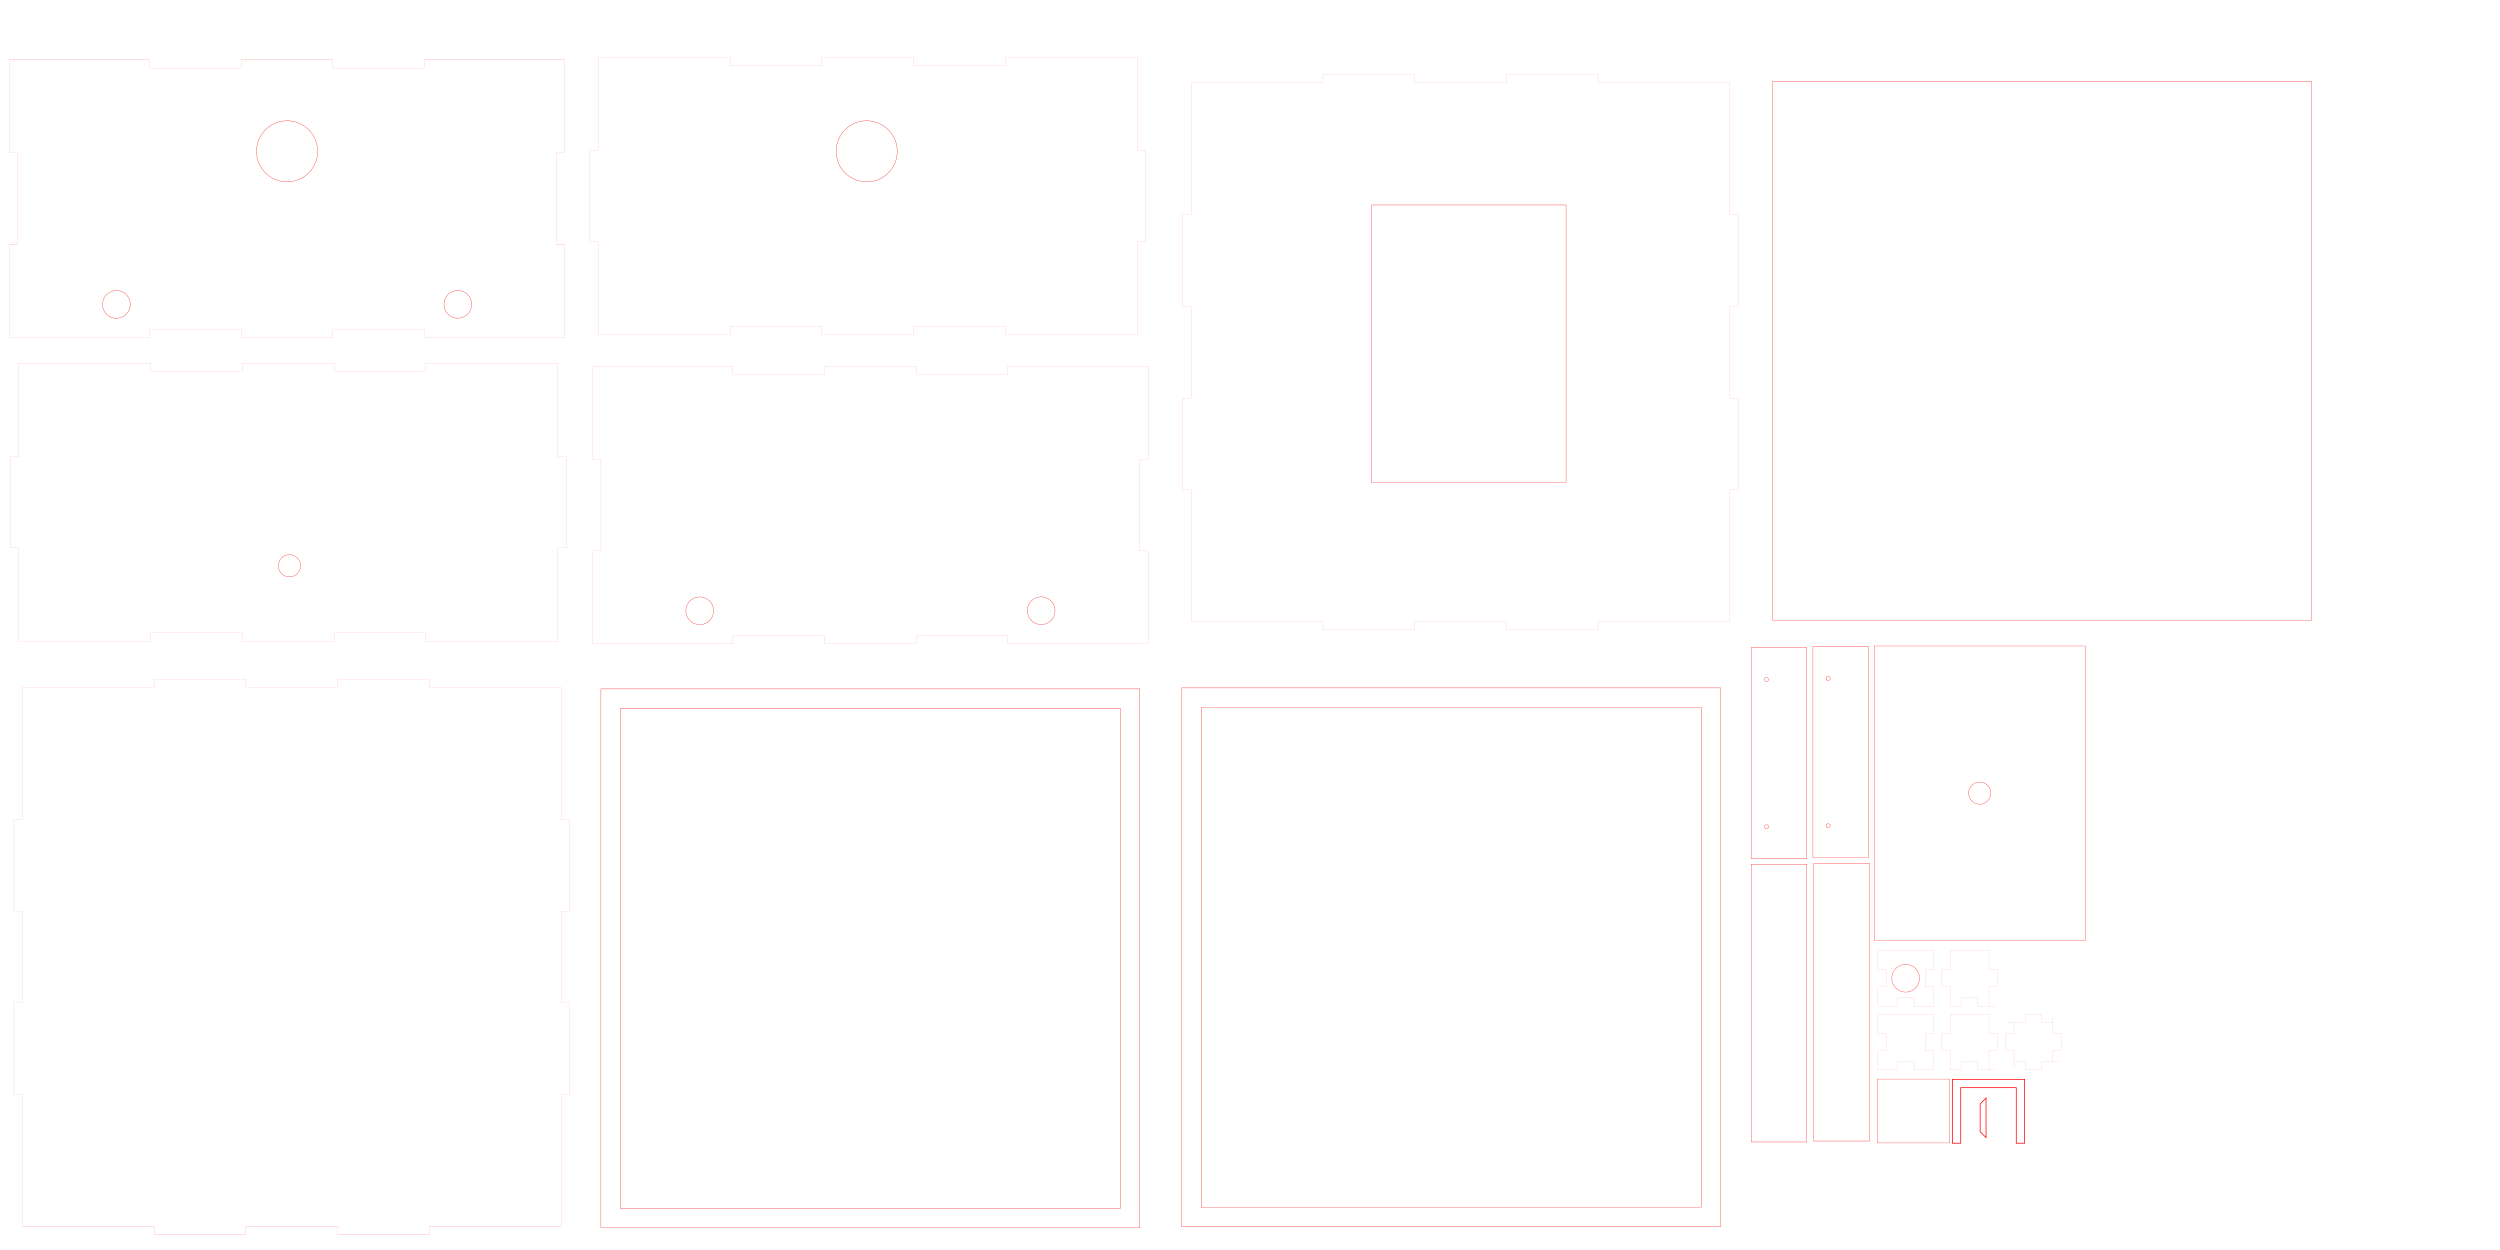
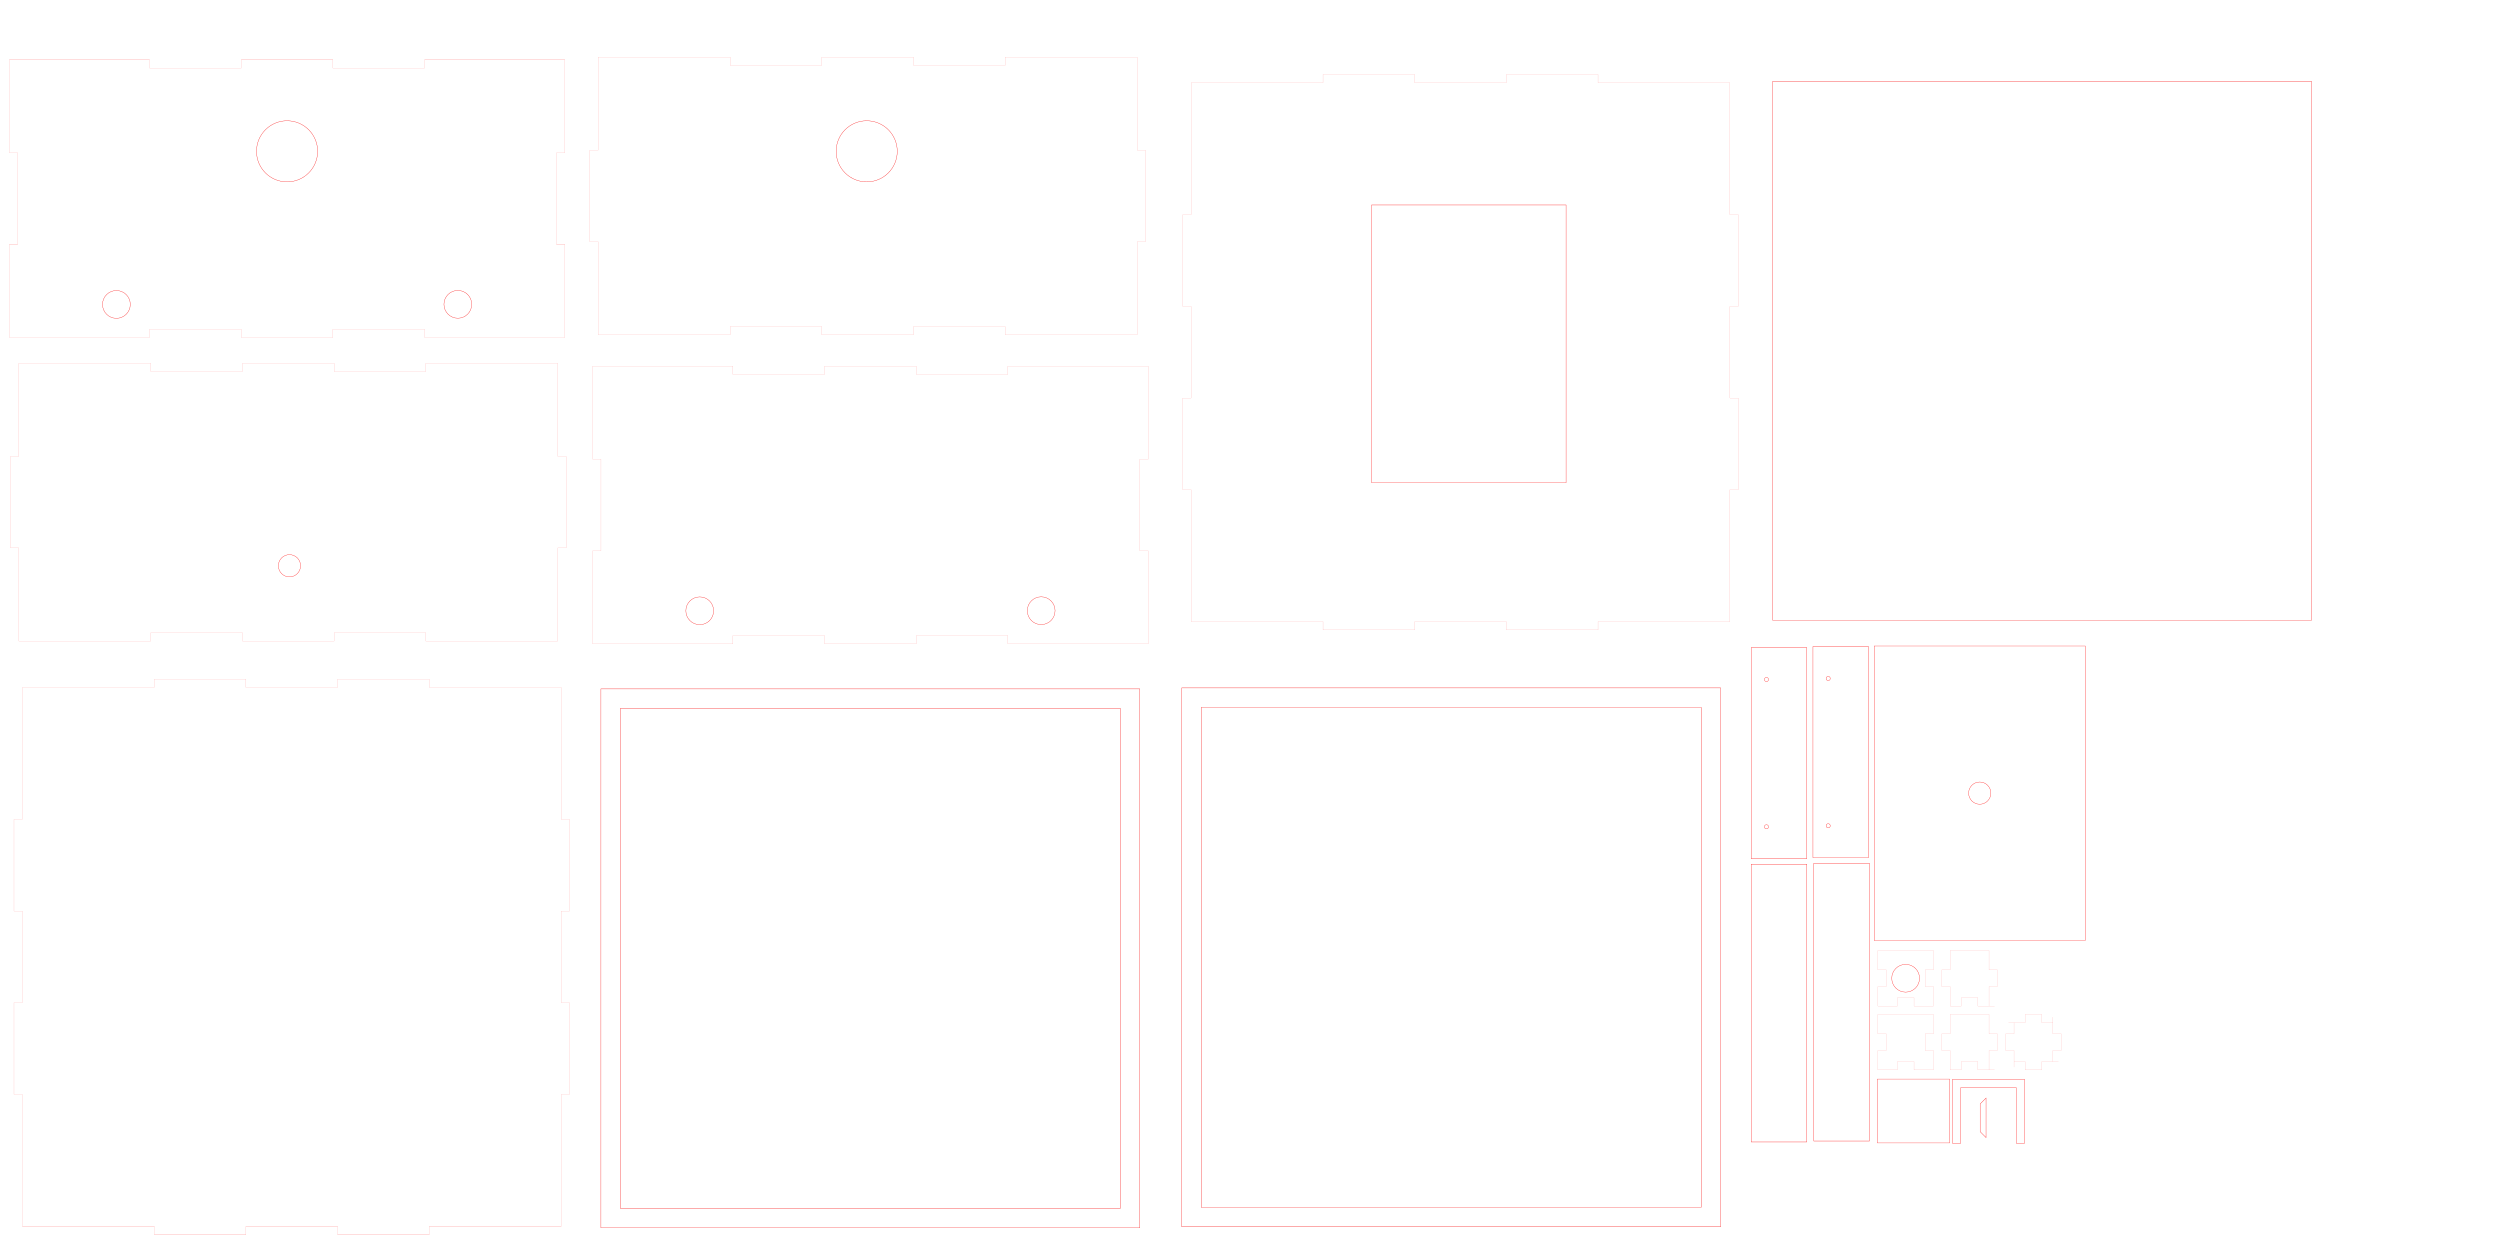
<svg xmlns="http://www.w3.org/2000/svg" width="900mm" height="450mm" viewBox="0 0 900 450" version="1.1" id="svg867">
  <defs id="defs861" />
  <g id="layer1" transform="translate(0,153)">
    <path d="m 8.039,94.479 v 47.5 h -3 v 33 h 3 v 33 h -3 v 33 h 3 v 33 14.5 H 55.539 v 3 h 33 v -3 h 33 v 3 h 33 v -3 h 33 14.5 v -47.5 h 3 v -33 h -3 v -33 h 3 v -33 h -3 v -33 -14.5 h -47.5 v -3 h -33 v 3 H 88.539 v -3 h -33 v 3 h -33 z" id="top_outsideCutPath" style="font-size:12px;vector-effect:non-scaling-stroke;fill:none;fill-rule:evenodd;stroke:#ff0000;stroke-width:0.11;stroke-linecap:round;stroke-miterlimit:4;stroke-dasharray:none" />
    <g id="g1536" transform="translate(1.246852,-131.5429)">
      <circle r="11" cy="33.021" cx="102.099" id="path830" style="fill:none;fill-opacity:1;stroke:#f70000;stroke-width:0.11;stroke-linecap:round;stroke-miterlimit:4;stroke-dasharray:none;stroke-opacity:1" />
      <circle r="5" cy="88.135" cx="40.659" id="path857" style="fill:none;fill-opacity:1;stroke:#f70000;stroke-width:0.11;stroke-linecap:round;stroke-miterlimit:4;stroke-dasharray:none;stroke-opacity:1" />
      <circle r="5" cy="88.102" cx="163.576" id="path859" style="fill:none;fill-opacity:1;stroke:#f70000;stroke-width:0.11;stroke-linecap:round;stroke-miterlimit:4;stroke-dasharray:none;stroke-opacity:1" />
      <path style="font-size:12px;vector-effect:non-scaling-stroke;fill:none;fill-rule:evenodd;stroke:#ff0000;stroke-width:0.11;stroke-linecap:round;stroke-miterlimit:4;stroke-dasharray:none" id="back_outsideCutPath" d="M 2.105,0.049 V 33.549 h 3 v 33 h -3 V 100.049 H 52.605 v -3 h 33 v 3 h 33 v -3 h 33 v 3 h 33 17.5 V 66.549 h -3 v -33 h 3 V 0.049 h -50.5 V 3.049 h -33 V 0.049 H 85.605 V 3.049 h -33 V 0.049 h -33 z" />
    </g>
    <path d="m 428.786,-123.212 v 47.5 h -3 v 33 h 3 v 33 h -3 V 23.288 h 3 v 33 14.5 h 47.5 v 3 h 33 v -3 h 33 v 3 h 33 v -3 h 33 14.5 V 23.288 h 3 V -9.712 h -3 V -42.712 h 3 v -33 h -3 v -33 -14.5 h -47.5 v -3 h -33 v 3 h -33 v -3 h -33 v 3 h -33 z" id="bottom_outsideCutPath" style="font-size:12px;vector-effect:non-scaling-stroke;fill:none;fill-rule:evenodd;stroke:#ff0000;stroke-width:0.11;stroke-linecap:round;stroke-miterlimit:4;stroke-dasharray:none" />
    <g id="g1540" transform="translate(1.246852,-131.5429)">
      <path style="font-size:12px;vector-effect:non-scaling-stroke;fill:none;fill-rule:evenodd;stroke:#ff0000;stroke-width:0.11;stroke-linecap:round;stroke-miterlimit:4;stroke-dasharray:none" id="left_outsideCutPath" d="M 214.105,-0.918 V 32.582 h -3 v 33 h 3 v 33.5 h 47.5 v -3 h 33 v 3 h 33 v -3 h 33 v 3 h 33 14.5 v -33.5 h 3 v -33 h -3 V -0.918 h -47.5 V 2.082 h -33 v -3 h -33 V 2.082 h -33 v -3 h -33 z" />
      <circle r="11" cy="33.021" cx="310.766" id="path830-3" style="fill:none;fill-opacity:1;stroke:#f70000;stroke-width:0.11;stroke-linecap:round;stroke-miterlimit:4;stroke-dasharray:none;stroke-opacity:1" />
    </g>
    <g id="g1576" transform="translate(0,167.0782)">
      <circle r="5" cy="-100.192" cx="251.908" id="path857-8" style="fill:none;fill-opacity:1;stroke:#f70000;stroke-width:0.11;stroke-linecap:round;stroke-miterlimit:4;stroke-dasharray:none;stroke-opacity:1" />
      <circle r="5" cy="-100.225" cx="374.825" id="path859-9" style="fill:none;fill-opacity:1;stroke:#f70000;stroke-width:0.11;stroke-linecap:round;stroke-miterlimit:4;stroke-dasharray:none;stroke-opacity:1" />
      <path style="font-size:12px;vector-effect:non-scaling-stroke;fill:none;fill-rule:evenodd;stroke:#ff0000;stroke-width:0.11;stroke-linecap:round;stroke-miterlimit:4;stroke-dasharray:none" id="back_outsideCutPath-1" d="m 213.354,-188.278 v 33.5 h 3 v 33 h -3 v 33.5 h 50.5 v -3 h 33 v 3 h 33 v -3 h 33 v 3 h 33 17.5 v -33.5 h -3 v -33 h 3 v -33.5 h -50.5 v 3 h -33 v -3 h -33 v 3 h -33 v -3 h -33 z" />
    </g>
    <rect style="fill:none;fill-opacity:1;stroke:#f70000;stroke-width:0.11;stroke-linecap:round;stroke-miterlimit:4;stroke-dasharray:none;stroke-opacity:1" id="rect1585" height="186.833" x="219.329" y="98.01" width="0" />
    <g id="g1593" transform="translate(0,167.0782)">
      <rect y="-72.068" x="216.329" height="194" width="194" id="rect1578" style="fill:none;fill-opacity:1;stroke:#f70000;stroke-width:0.11;stroke-linecap:round;stroke-miterlimit:4;stroke-dasharray:none;stroke-opacity:1" />
      <rect y="-65.068" x="223.329" height="180" width="180" id="rect1587" style="fill:none;fill-opacity:1;stroke:#f70000;stroke-width:0.114;stroke-linecap:round;stroke-miterlimit:4;stroke-dasharray:none;stroke-opacity:1" />
    </g>
    <rect style="fill:none;fill-opacity:1;stroke:#f70000;stroke-width:0.11;stroke-linecap:round;stroke-miterlimit:4;stroke-dasharray:none;stroke-opacity:1" id="rect1578-4" width="194" height="194" x="425.431" y="94.641" />
    <rect style="fill:none;fill-opacity:1;stroke:#f70000;stroke-width:0.114;stroke-linecap:round;stroke-miterlimit:4;stroke-dasharray:none;stroke-opacity:1" id="rect1587-1" width="180" height="180" x="432.431" y="101.641" />
    <rect style="fill:none;fill-opacity:1;stroke:#f70000;stroke-width:0.11;stroke-linecap:round;stroke-miterlimit:4;stroke-dasharray:none;stroke-opacity:1" id="rect1578-4-7" width="194" height="194" x="638.162" y="-123.707" />
    <rect style="fill:none;fill-opacity:1;stroke:#ff0000;stroke-width:0.11;stroke-linecap:round;stroke-miterlimit:4;stroke-dasharray:none;stroke-opacity:1" id="rect848" width="70" height="100" x="493.786" y="-79.212" />
    <rect style="fill:none;fill-opacity:1;stroke:#ff0000;stroke-width:0.11;stroke-linecap:round;stroke-miterlimit:4;stroke-dasharray:none;stroke-opacity:1" id="rect867" width="20" height="100" x="630.436" y="158.105" />
    <rect style="fill:none;fill-opacity:1;stroke:#ff0000;stroke-width:0.11;stroke-linecap:round;stroke-miterlimit:4;stroke-dasharray:none;stroke-opacity:1" id="rect867-9" width="20" height="100" x="652.98" y="157.767" />
    <g id="g926">
      <rect y="80.127" x="630.436" height="76" width="20" id="rect850" style="fill:none;fill-opacity:1;stroke:#ff0000;stroke-width:0.11;stroke-linecap:round;stroke-miterlimit:4;stroke-dasharray:none;stroke-opacity:1" />
      <circle r="0.75" cy="91.62" cx="635.927" id="path906" style="fill:none;fill-opacity:1;stroke:#ff0000;stroke-width:0.11;stroke-linecap:round;stroke-miterlimit:4;stroke-dasharray:none;stroke-opacity:1" />
      <circle r="0.75" cy="144.645" cx="635.927" id="path906-0" style="fill:none;fill-opacity:1;stroke:#ff0000;stroke-width:0.11;stroke-linecap:round;stroke-miterlimit:4;stroke-dasharray:none;stroke-opacity:1" />
    </g>
    <g transform="translate(22.2258,-0.3645232)" id="g926-2">
      <rect y="80.127" x="630.436" height="76" width="20" id="rect850-2" style="fill:none;fill-opacity:1;stroke:#ff0000;stroke-width:0.11;stroke-linecap:round;stroke-miterlimit:4;stroke-dasharray:none;stroke-opacity:1" />
      <circle r="0.75" cy="91.62" cx="635.927" id="path906-3" style="fill:none;fill-opacity:1;stroke:#ff0000;stroke-width:0.11;stroke-linecap:round;stroke-miterlimit:4;stroke-dasharray:none;stroke-opacity:1" />
      <circle r="0.75" cy="144.645" cx="635.927" id="path906-0-2" style="fill:none;fill-opacity:1;stroke:#ff0000;stroke-width:0.11;stroke-linecap:round;stroke-miterlimit:4;stroke-dasharray:none;stroke-opacity:1" />
    </g>
    <g id="g968">
      <rect y="79.564" x="674.695" height="106" width="76" id="rect952" style="fill:none;fill-opacity:1;stroke:#ff0000;stroke-width:0.11;stroke-linecap:round;stroke-miterlimit:4;stroke-dasharray:none;stroke-opacity:1" />
      <circle r="4" cy="132.525" cx="712.704" id="path958" style="fill:none;fill-opacity:1;stroke:#ff0000;stroke-width:0.11;stroke-linecap:round;stroke-miterlimit:4;stroke-dasharray:none;stroke-opacity:1" />
    </g>
    <g id="g972">
      <path style="font-size:12px;vector-effect:non-scaling-stroke;fill:none;fill-rule:evenodd;stroke:#ff0000;stroke-width:0.11;stroke-linecap:round;stroke-miterlimit:4;stroke-dasharray:none" id="right_outsideCutPath" d="m 6.792,-22.236 v 33.5 h -3 v 33 h 3 V 77.764 H 54.292 v -3 h 33 v 3 h 33 v -3 h 33 v 3 h 33 14.5 V 44.264 h 3 v -33 h -3 v -33.5 h -47.5 v 3 h -33 v -3 H 87.292 v 3 h -33 v -3 h -33 z" />
      <circle r="4" cy="50.675" cx="104.209" id="path964" style="fill:none;fill-opacity:1;stroke:#ff0000;stroke-width:0.11;stroke-linecap:round;stroke-miterlimit:4;stroke-dasharray:none;stroke-opacity:1" />
    </g>
    <path d="m 676.046,212.169 v 7 h 3 v 6 h -3 v 6 1 h 7 v -3 h 6 v 3 h 6 1 v -7 h -3 v -6 h 3 v -6 -1 z" id="front_outsideCutPath" style="font-size:12px;vector-effect:non-scaling-stroke;fill:none;fill-rule:evenodd;stroke:#ff0000;stroke-width:0.1;stroke-linecap:round" />
    <path d="m 702.046,212.169 v 7 h -3 v 6 h 3 v 6 1 h 4 v -3 h 6 v 3 h 6 -2 v -7 h 3 v -6 h -3 v -6 -1 z" id="left_outsideCutPath-4" style="font-size:12px;vector-effect:non-scaling-stroke;fill:none;fill-rule:evenodd;stroke:#ff0000;stroke-width:0.1;stroke-linecap:round" />
    <path d="m 676.046,189.169 v 7 h 3 v 6 h -3 v 6 1 h 7 v -3 h 6 v 3 h 6 1 v -7 h -3 v -6 h 3 v -6 -1 z" id="back_outsideCutPath-7" style="font-size:12px;vector-effect:non-scaling-stroke;fill:none;fill-rule:evenodd;stroke:#ff0000;stroke-width:0.1;stroke-linecap:round" />
    <path d="m 702.046,189.169 v 7 h -3 v 6 h 3 v 6 1 h 4 v -3 h 6 v 3 h 6 -2 v -7 h 3 v -6 h -3 v -6 -1 z" id="right_outsideCutPath-6" style="font-size:12px;vector-effect:non-scaling-stroke;fill:none;fill-rule:evenodd;stroke:#ff0000;stroke-width:0.1;stroke-linecap:round" />
    <path d="m 725.046,215.169 v 4 h -3 v 6 h 3 v 6 -2 h 4 v 3 h 6 v -3 h 6 -2 v -4 h 3 v -6 h -3 v -6 2 h -4 v -3 h -6 v 3 h -6 z" id="bottom_outsideCutPath-4" style="font-size:12px;vector-effect:non-scaling-stroke;fill:none;fill-rule:evenodd;stroke:#ff0000;stroke-width:0.1;stroke-linecap:round" />
    <circle style="fill:none;fill-opacity:1;stroke:#ff0000;stroke-width:0.11;stroke-linecap:round;stroke-miterlimit:4;stroke-dasharray:none;stroke-opacity:1" id="path1096" cx="686.033" cy="199.168" r="5" />
    <rect style="fill:none;fill-opacity:1;stroke:#ff0000;stroke-width:0.11;stroke-linecap:round;stroke-miterlimit:4;stroke-dasharray:none;stroke-opacity:1" id="rect1098" width="26" height="23" x="675.849" y="235.46" />
-     <path style="fill:none;stroke:#ff0000;stroke-width:0.265;stroke-linecap:butt;stroke-linejoin:miter;stroke-opacity:1;stroke-miterlimit:4;stroke-dasharray:none" d="m 702.859,258.559 3,3e-5 v -20 h 20 v 20 l 3,-3e-5 v -23 h -26 z" id="path1112" />
-     <path style="fill:none;stroke:#ff0000;stroke-width:0.265px;stroke-linecap:butt;stroke-linejoin:miter;stroke-opacity:1" d="m 714.973,256.53 -2.122,-2.122 v -9.998 l 2.125,-2.125 z" id="path1131" />
+     <path style="fill:none;stroke:#ff0000;stroke-width:0.11;stroke-linecap:butt;stroke-linejoin:miter;stroke-opacity:1;stroke-miterlimit:4;stroke-dasharray:none" d="m 702.859,258.559 3,3e-5 v -20 h 20 v 20 l 3,-3e-5 v -23 h -26 z" id="path1112" />
+     <path style="fill:none;stroke:#ff0000;stroke-width:0.11;stroke-linecap:butt;stroke-linejoin:miter;stroke-opacity:1;stroke-miterlimit:4;stroke-dasharray:none" d="m 714.973,256.53 -2.122,-2.122 v -9.998 l 2.125,-2.125 z" id="path1131" />
  </g>
</svg>
